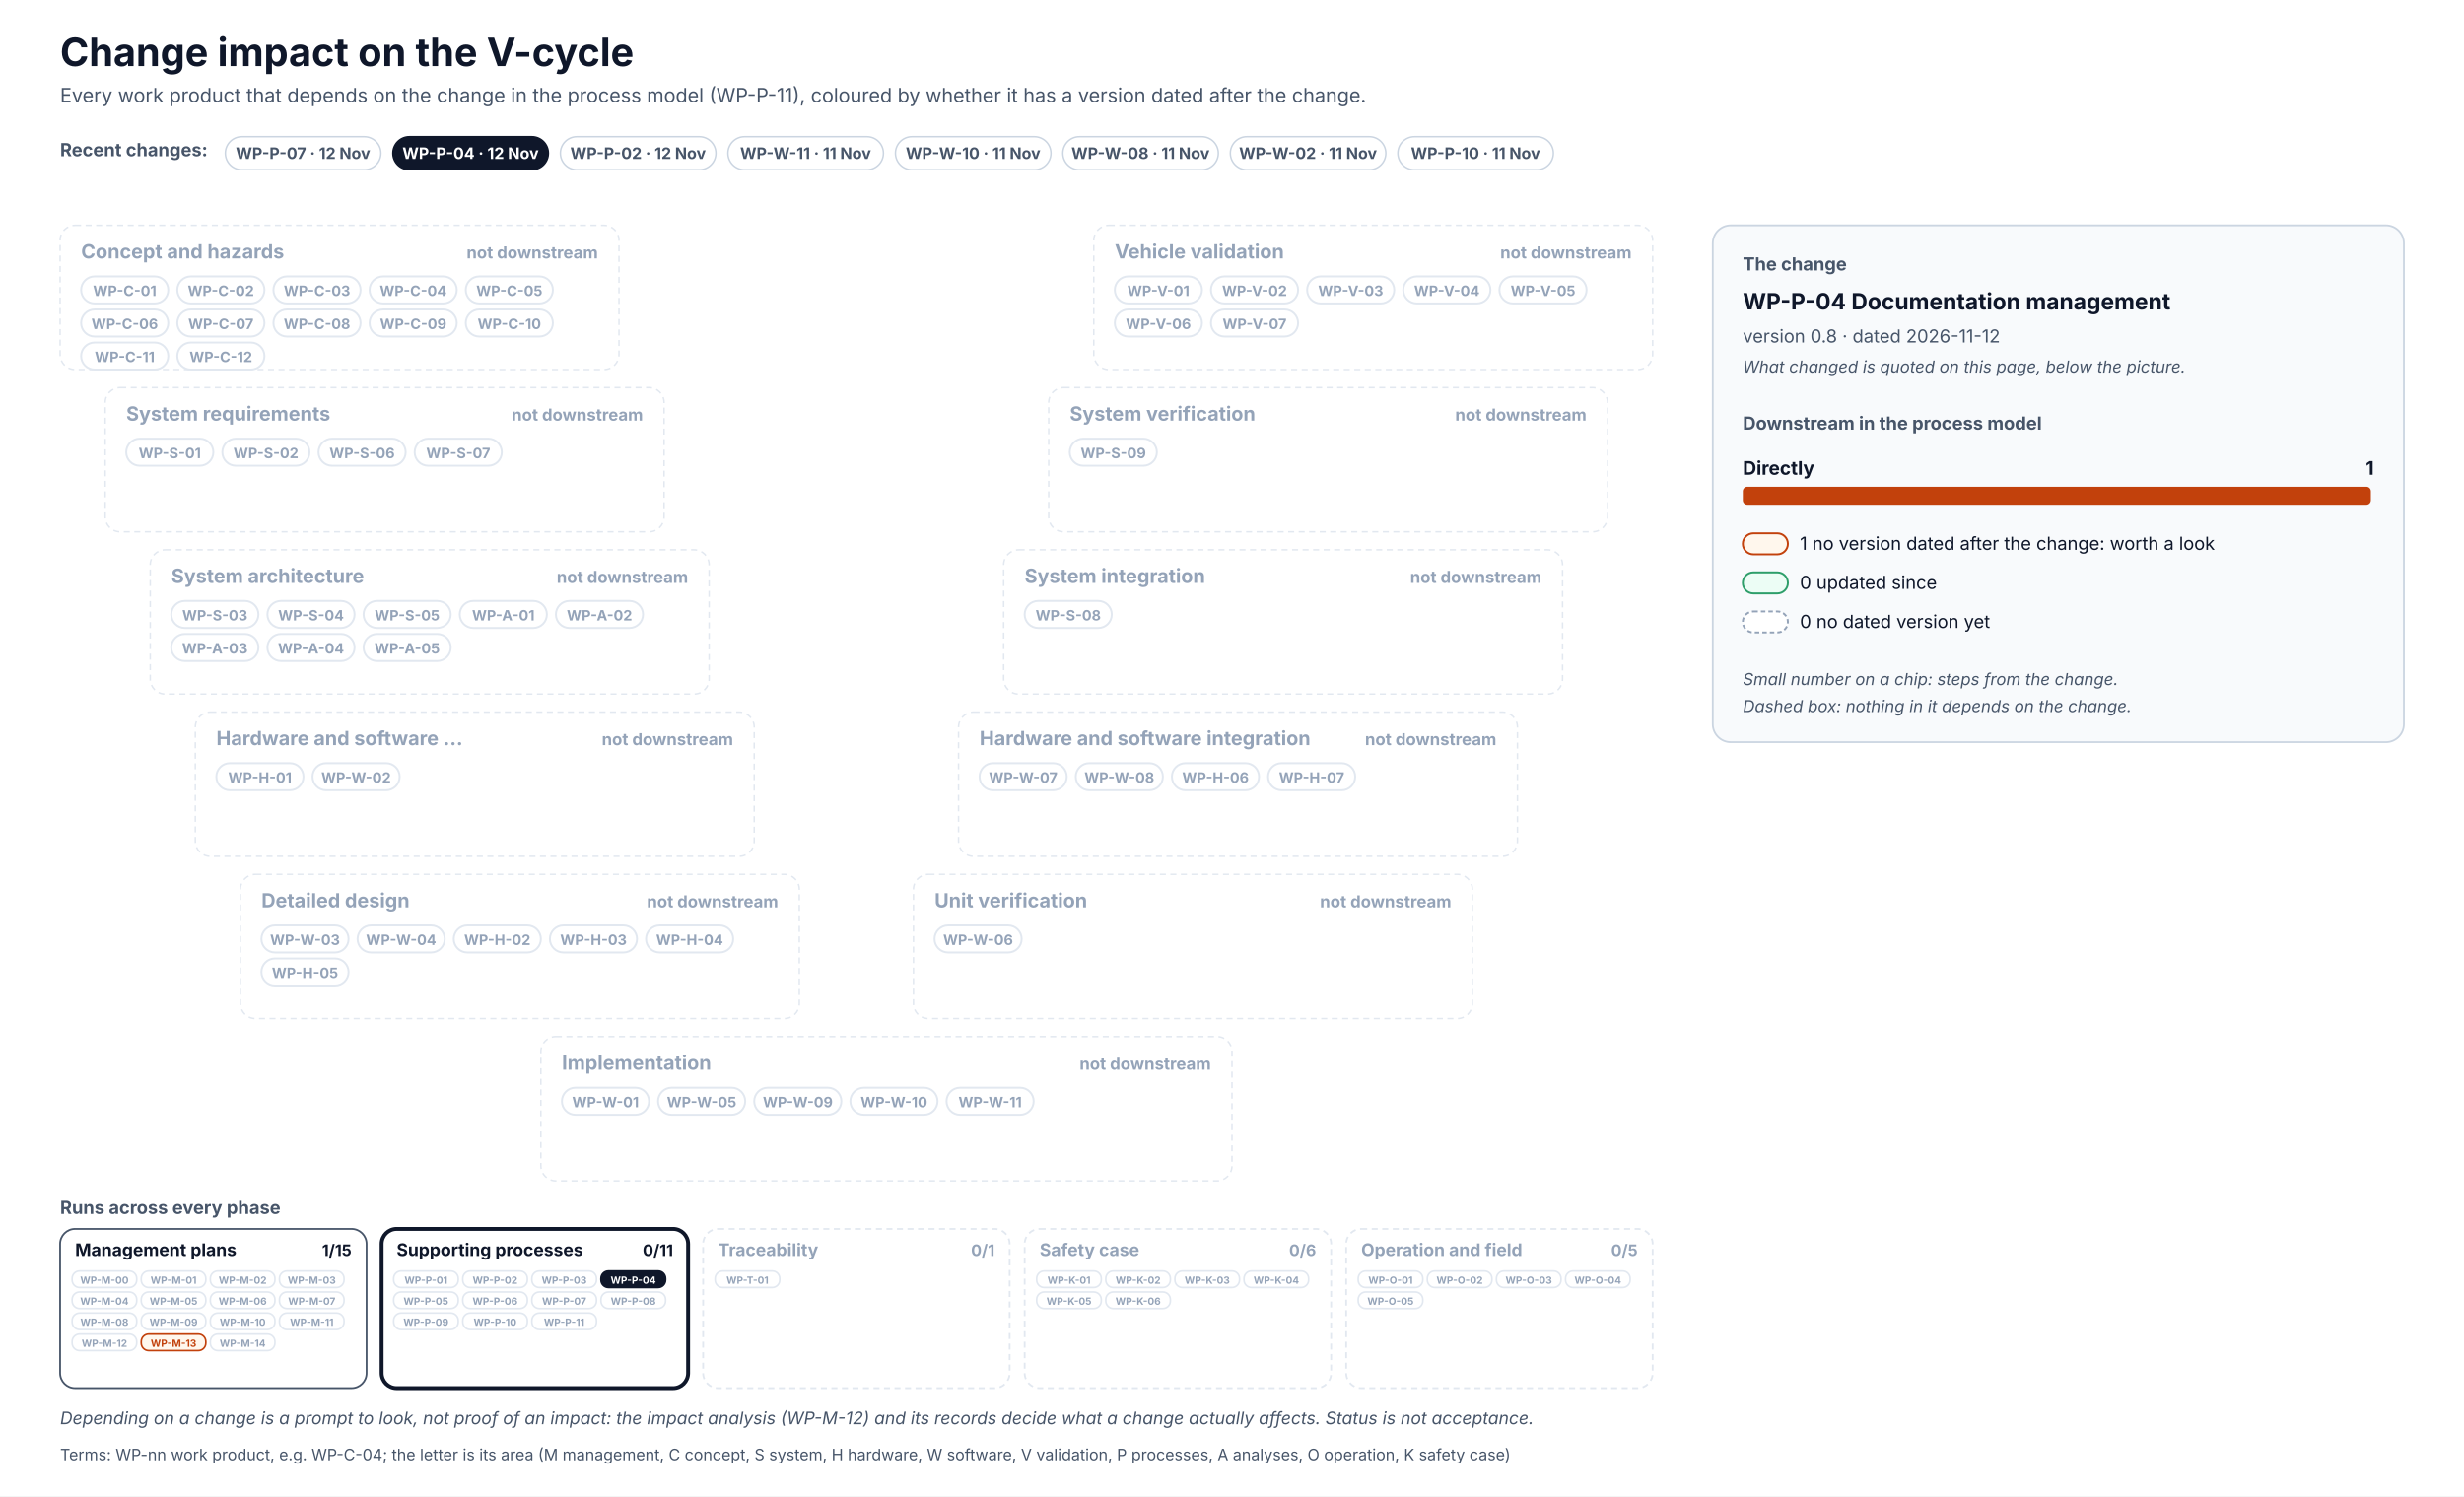
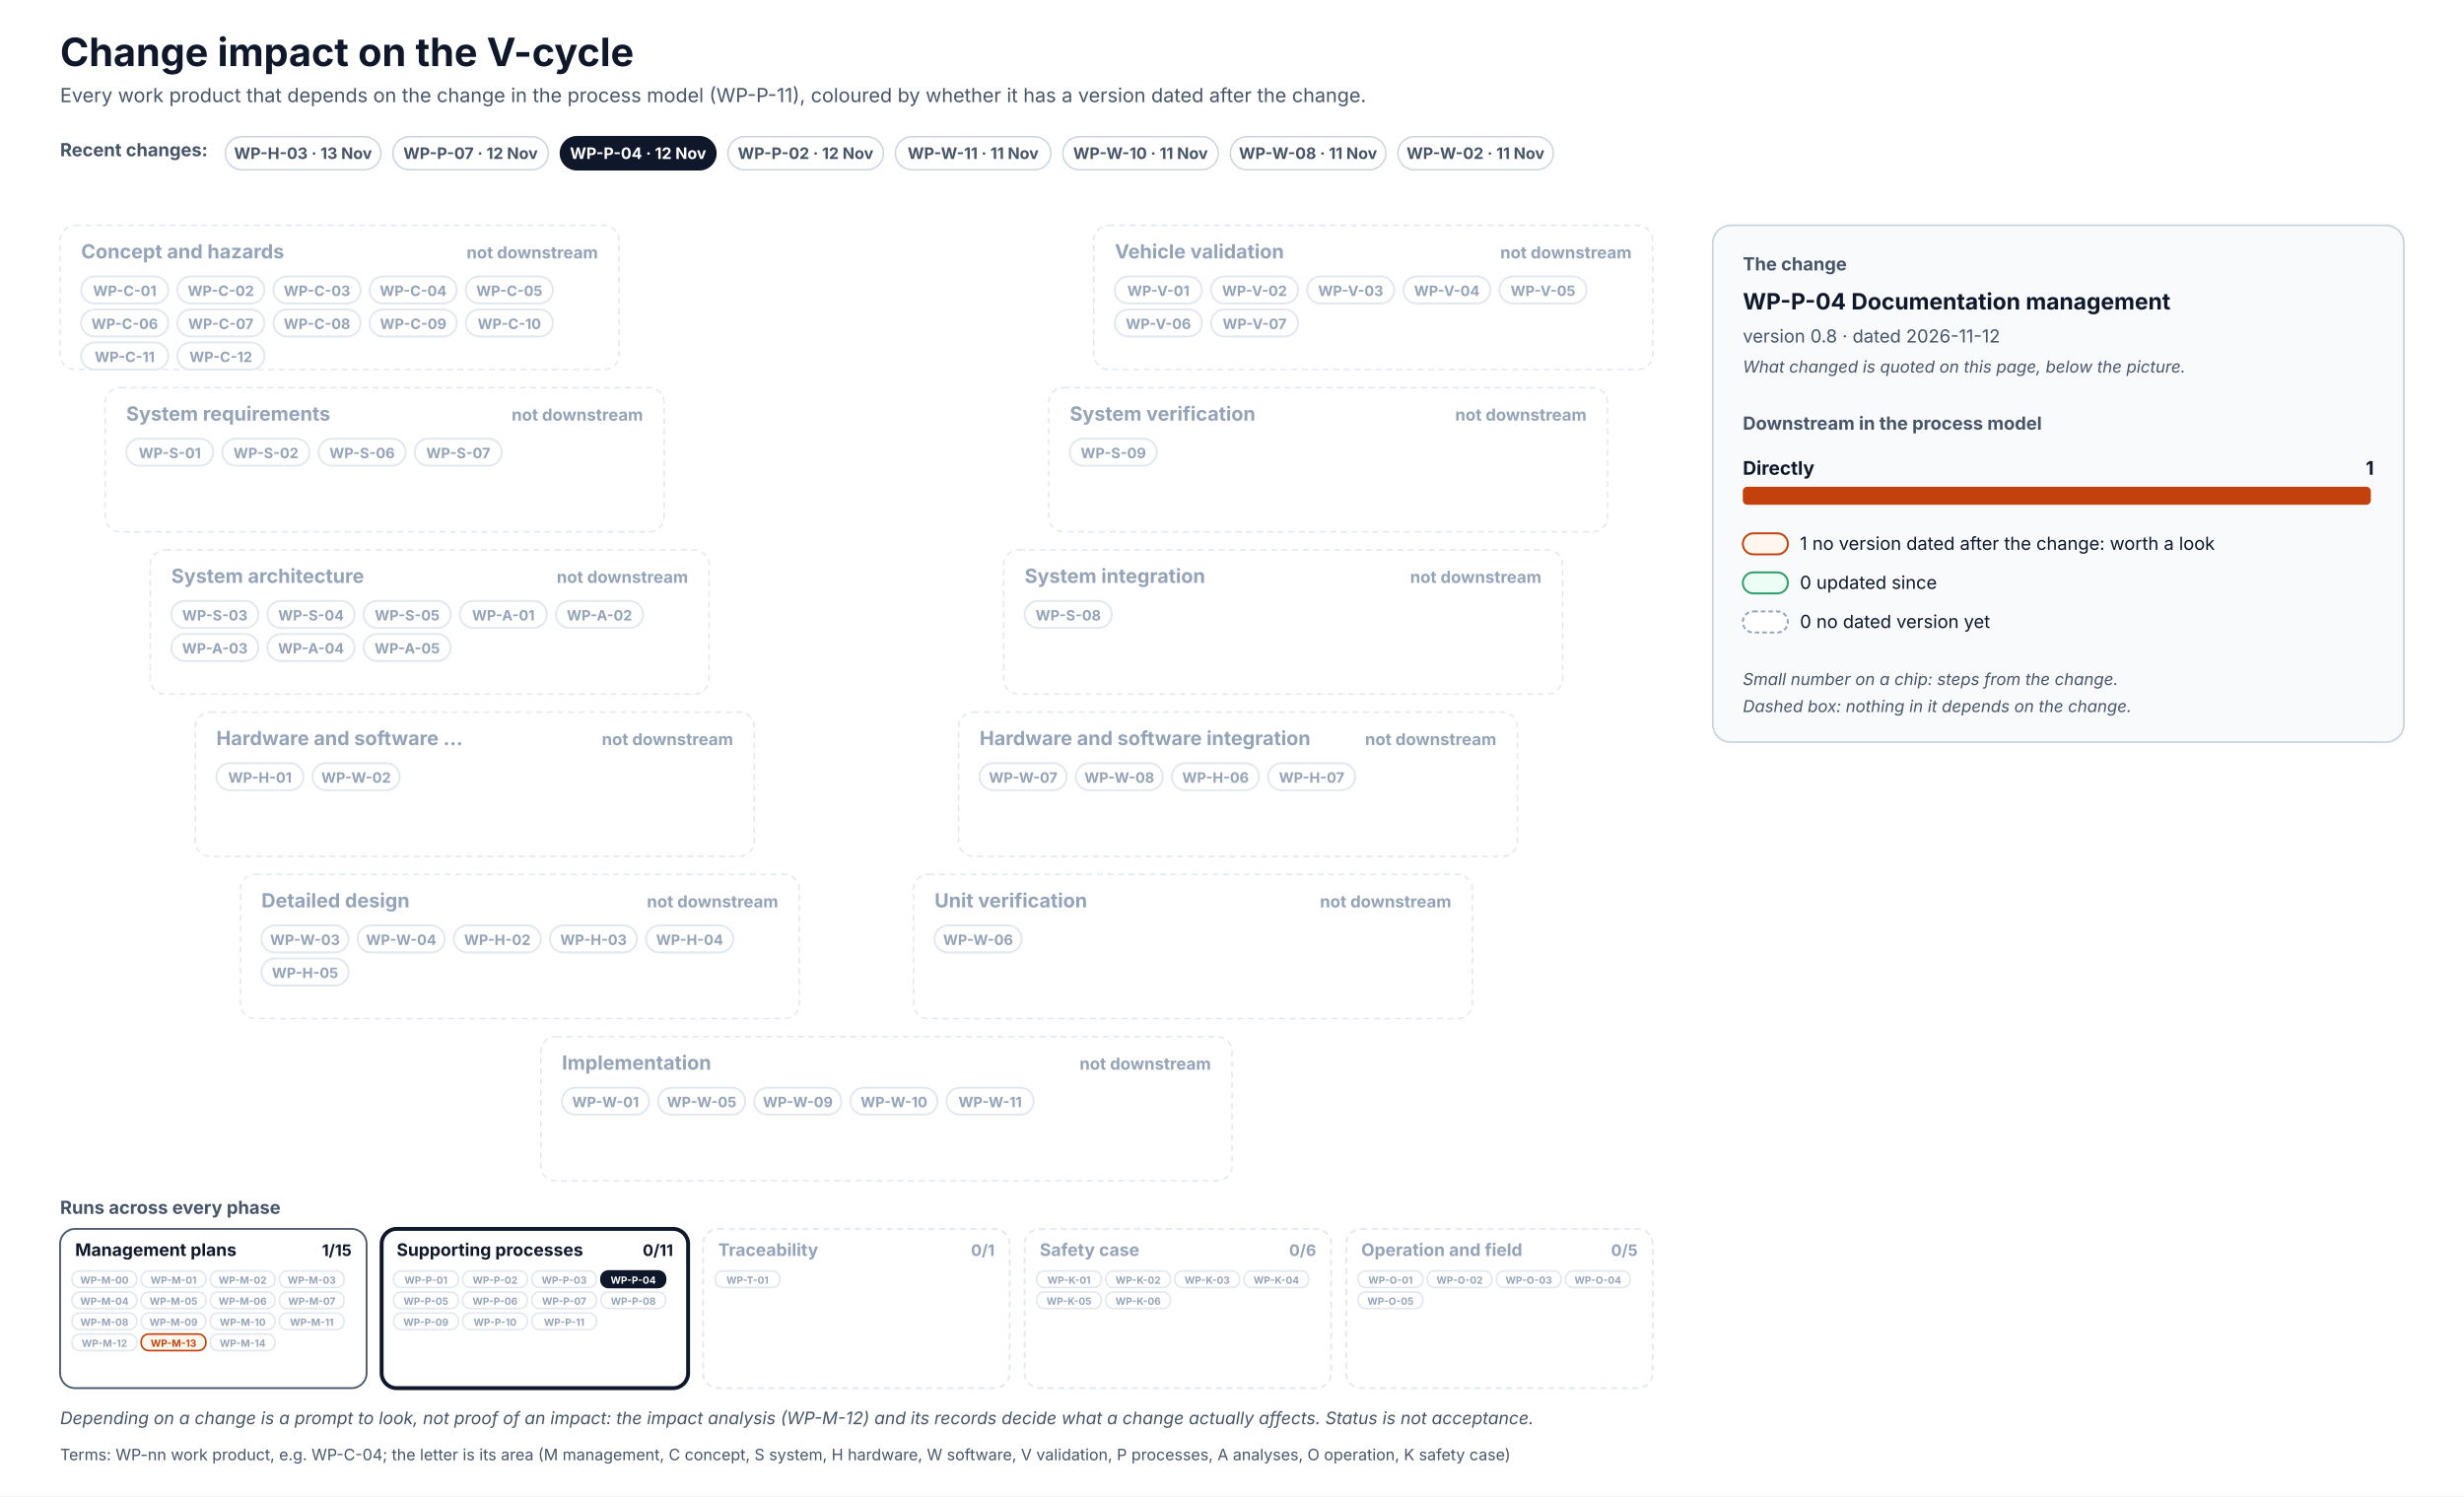
<svg xmlns="http://www.w3.org/2000/svg" width="1640" height="996" viewBox="0 0 1640 996" font-family="Inter, 'Segoe UI', Helvetica, Arial, sans-serif" role="img">
  <defs>
    <pattern id="hatch" patternUnits="userSpaceOnUse" width="6" height="6" patternTransform="rotate(45)">
      <rect width="6" height="6" fill="#F1F5F9" />
      <line x1="0" y1="0" x2="0" y2="6" stroke="#CBD5E1" stroke-width="2" />
    </pattern>
  </defs>
  <rect x="0" y="0" width="1640" height="996" rx="0" fill="#FFFFFF" stroke="none" stroke-width="0" />
  <text x="40" y="44" font-size="26" fill="#0F172A" font-weight="700">Change impact on the V-cycle</text>
  <text x="40" y="68" font-size="13" fill="#475569">Every work product that depends on the change in the process model (WP-P-11), coloured by whether it has a version dated after the change.</text>
  <text x="40" y="104" font-size="12" fill="#475569" font-weight="700">Recent changes:</text>
  <g transform="translate(150,91)">
    <rect x="0" y="0" width="103.5" height="22" rx="11.0" fill="#FFFFFF" stroke="#CBD5E1" stroke-width="1" />
+     <text x="51.7" y="14.8" font-size="10.5" fill="#475569" font-weight="700" text-anchor="middle">WP-H-03 · 13 Nov</text>
+   </g>
+   <g transform="translate(261.5,91)">
+     <rect x="0" y="0" width="103.5" height="22" rx="11.0" fill="#FFFFFF" stroke="#CBD5E1" stroke-width="1" />
    <text x="51.7" y="14.8" font-size="10.5" fill="#475569" font-weight="700" text-anchor="middle">WP-P-07 · 12 Nov</text>
  </g>
-   <g transform="translate(261.5,91)">
+   <g transform="translate(373,91)">
    <rect x="0" y="0" width="103.5" height="22" rx="11.0" fill="#0F172A" stroke="#0F172A" stroke-width="1" />
    <text x="51.7" y="14.8" font-size="10.5" fill="#FFFFFF" font-weight="700" text-anchor="middle">WP-P-04 · 12 Nov</text>
  </g>
-   <g transform="translate(373,91)">
+   <g transform="translate(484.5,91)">
    <rect x="0" y="0" width="103.5" height="22" rx="11.0" fill="#FFFFFF" stroke="#CBD5E1" stroke-width="1" />
    <text x="51.7" y="14.8" font-size="10.5" fill="#475569" font-weight="700" text-anchor="middle">WP-P-02 · 12 Nov</text>
  </g>
-   <g transform="translate(484.5,91)">
+   <g transform="translate(596,91)">
    <rect x="0" y="0" width="103.5" height="22" rx="11.0" fill="#FFFFFF" stroke="#CBD5E1" stroke-width="1" />
    <text x="51.7" y="14.8" font-size="10.5" fill="#475569" font-weight="700" text-anchor="middle">WP-W-11 · 11 Nov</text>
  </g>
-   <g transform="translate(596,91)">
+   <g transform="translate(707.4,91)">
    <rect x="0" y="0" width="103.5" height="22" rx="11.0" fill="#FFFFFF" stroke="#CBD5E1" stroke-width="1" />
    <text x="51.7" y="14.8" font-size="10.5" fill="#475569" font-weight="700" text-anchor="middle">WP-W-10 · 11 Nov</text>
  </g>
-   <g transform="translate(707.4,91)">
+   <g transform="translate(818.9,91)">
    <rect x="0" y="0" width="103.5" height="22" rx="11.0" fill="#FFFFFF" stroke="#CBD5E1" stroke-width="1" />
    <text x="51.7" y="14.8" font-size="10.5" fill="#475569" font-weight="700" text-anchor="middle">WP-W-08 · 11 Nov</text>
  </g>
-   <g transform="translate(818.9,91)">
+   <g transform="translate(930.4,91)">
    <rect x="0" y="0" width="103.5" height="22" rx="11.0" fill="#FFFFFF" stroke="#CBD5E1" stroke-width="1" />
    <text x="51.7" y="14.8" font-size="10.5" fill="#475569" font-weight="700" text-anchor="middle">WP-W-02 · 11 Nov</text>
-   </g>
-   <g transform="translate(930.4,91)">
-     <rect x="0" y="0" width="103.5" height="22" rx="11.0" fill="#FFFFFF" stroke="#CBD5E1" stroke-width="1" />
-     <text x="51.7" y="14.8" font-size="10.5" fill="#475569" font-weight="700" text-anchor="middle">WP-P-10 · 11 Nov</text>
  </g>
  <rect x="40" y="150" width="372" height="96" rx="10" fill="#FFFFFF" stroke="#E2E8F0" stroke-width="1" stroke-dasharray="4 3" />
  <text x="54" y="172" font-size="13" fill="#94A3B8" font-weight="700">Concept and hazards</text>
  <text x="398" y="172" font-size="11" fill="#94A3B8" font-weight="700" text-anchor="end">not downstream</text>
  <rect x="54" y="184" width="58" height="18" rx="9.0" fill="#FFFFFF" stroke="#E2E8F0" stroke-width="1.3" />
  <text x="83" y="197" font-size="9.5" fill="#94A3B8" font-weight="700" text-anchor="middle">WP-C-01</text>
  <rect x="118" y="184" width="58" height="18" rx="9.0" fill="#FFFFFF" stroke="#E2E8F0" stroke-width="1.3" />
  <text x="147" y="197" font-size="9.5" fill="#94A3B8" font-weight="700" text-anchor="middle">WP-C-02</text>
  <rect x="182" y="184" width="58" height="18" rx="9.0" fill="#FFFFFF" stroke="#E2E8F0" stroke-width="1.3" />
  <text x="211" y="197" font-size="9.5" fill="#94A3B8" font-weight="700" text-anchor="middle">WP-C-03</text>
  <rect x="246" y="184" width="58" height="18" rx="9.0" fill="#FFFFFF" stroke="#E2E8F0" stroke-width="1.3" />
  <text x="275" y="197" font-size="9.5" fill="#94A3B8" font-weight="700" text-anchor="middle">WP-C-04</text>
  <rect x="310" y="184" width="58" height="18" rx="9.0" fill="#FFFFFF" stroke="#E2E8F0" stroke-width="1.3" />
  <text x="339" y="197" font-size="9.5" fill="#94A3B8" font-weight="700" text-anchor="middle">WP-C-05</text>
  <rect x="54" y="206" width="58" height="18" rx="9.0" fill="#FFFFFF" stroke="#E2E8F0" stroke-width="1.3" />
  <text x="83" y="219" font-size="9.5" fill="#94A3B8" font-weight="700" text-anchor="middle">WP-C-06</text>
  <rect x="118" y="206" width="58" height="18" rx="9.0" fill="#FFFFFF" stroke="#E2E8F0" stroke-width="1.3" />
  <text x="147" y="219" font-size="9.5" fill="#94A3B8" font-weight="700" text-anchor="middle">WP-C-07</text>
  <rect x="182" y="206" width="58" height="18" rx="9.0" fill="#FFFFFF" stroke="#E2E8F0" stroke-width="1.3" />
  <text x="211" y="219" font-size="9.5" fill="#94A3B8" font-weight="700" text-anchor="middle">WP-C-08</text>
  <rect x="246" y="206" width="58" height="18" rx="9.0" fill="#FFFFFF" stroke="#E2E8F0" stroke-width="1.3" />
  <text x="275" y="219" font-size="9.5" fill="#94A3B8" font-weight="700" text-anchor="middle">WP-C-09</text>
  <rect x="310" y="206" width="58" height="18" rx="9.0" fill="#FFFFFF" stroke="#E2E8F0" stroke-width="1.3" />
  <text x="339" y="219" font-size="9.5" fill="#94A3B8" font-weight="700" text-anchor="middle">WP-C-10</text>
  <rect x="54" y="228" width="58" height="18" rx="9.0" fill="#FFFFFF" stroke="#E2E8F0" stroke-width="1.3" />
  <text x="83" y="241" font-size="9.5" fill="#94A3B8" font-weight="700" text-anchor="middle">WP-C-11</text>
  <rect x="118" y="228" width="58" height="18" rx="9.0" fill="#FFFFFF" stroke="#E2E8F0" stroke-width="1.3" />
  <text x="147" y="241" font-size="9.5" fill="#94A3B8" font-weight="700" text-anchor="middle">WP-C-12</text>
  <rect x="728" y="150" width="372" height="96" rx="10" fill="#FFFFFF" stroke="#E2E8F0" stroke-width="1" stroke-dasharray="4 3" />
  <text x="742" y="172" font-size="13" fill="#94A3B8" font-weight="700">Vehicle validation</text>
  <text x="1086" y="172" font-size="11" fill="#94A3B8" font-weight="700" text-anchor="end">not downstream</text>
  <rect x="742" y="184" width="58" height="18" rx="9.0" fill="#FFFFFF" stroke="#E2E8F0" stroke-width="1.3" />
  <text x="771" y="197" font-size="9.5" fill="#94A3B8" font-weight="700" text-anchor="middle">WP-V-01</text>
  <rect x="806" y="184" width="58" height="18" rx="9.0" fill="#FFFFFF" stroke="#E2E8F0" stroke-width="1.3" />
  <text x="835" y="197" font-size="9.5" fill="#94A3B8" font-weight="700" text-anchor="middle">WP-V-02</text>
  <rect x="870" y="184" width="58" height="18" rx="9.0" fill="#FFFFFF" stroke="#E2E8F0" stroke-width="1.3" />
  <text x="899" y="197" font-size="9.5" fill="#94A3B8" font-weight="700" text-anchor="middle">WP-V-03</text>
  <rect x="934" y="184" width="58" height="18" rx="9.0" fill="#FFFFFF" stroke="#E2E8F0" stroke-width="1.3" />
  <text x="963" y="197" font-size="9.5" fill="#94A3B8" font-weight="700" text-anchor="middle">WP-V-04</text>
  <rect x="998" y="184" width="58" height="18" rx="9.0" fill="#FFFFFF" stroke="#E2E8F0" stroke-width="1.3" />
  <text x="1027" y="197" font-size="9.5" fill="#94A3B8" font-weight="700" text-anchor="middle">WP-V-05</text>
  <rect x="742" y="206" width="58" height="18" rx="9.0" fill="#FFFFFF" stroke="#E2E8F0" stroke-width="1.3" />
  <text x="771" y="219" font-size="9.5" fill="#94A3B8" font-weight="700" text-anchor="middle">WP-V-06</text>
  <rect x="806" y="206" width="58" height="18" rx="9.0" fill="#FFFFFF" stroke="#E2E8F0" stroke-width="1.3" />
  <text x="835" y="219" font-size="9.5" fill="#94A3B8" font-weight="700" text-anchor="middle">WP-V-07</text>
  <rect x="70" y="258" width="372" height="96" rx="10" fill="#FFFFFF" stroke="#E2E8F0" stroke-width="1" stroke-dasharray="4 3" />
  <text x="84" y="280" font-size="13" fill="#94A3B8" font-weight="700">System requirements</text>
  <text x="428" y="280" font-size="11" fill="#94A3B8" font-weight="700" text-anchor="end">not downstream</text>
  <rect x="84" y="292" width="58" height="18" rx="9.0" fill="#FFFFFF" stroke="#E2E8F0" stroke-width="1.3" />
  <text x="113" y="305" font-size="9.5" fill="#94A3B8" font-weight="700" text-anchor="middle">WP-S-01</text>
  <rect x="148" y="292" width="58" height="18" rx="9.0" fill="#FFFFFF" stroke="#E2E8F0" stroke-width="1.3" />
  <text x="177" y="305" font-size="9.5" fill="#94A3B8" font-weight="700" text-anchor="middle">WP-S-02</text>
  <rect x="212" y="292" width="58" height="18" rx="9.0" fill="#FFFFFF" stroke="#E2E8F0" stroke-width="1.3" />
  <text x="241" y="305" font-size="9.5" fill="#94A3B8" font-weight="700" text-anchor="middle">WP-S-06</text>
  <rect x="276" y="292" width="58" height="18" rx="9.0" fill="#FFFFFF" stroke="#E2E8F0" stroke-width="1.3" />
  <text x="305" y="305" font-size="9.5" fill="#94A3B8" font-weight="700" text-anchor="middle">WP-S-07</text>
  <rect x="698" y="258" width="372" height="96" rx="10" fill="#FFFFFF" stroke="#E2E8F0" stroke-width="1" stroke-dasharray="4 3" />
  <text x="712" y="280" font-size="13" fill="#94A3B8" font-weight="700">System verification</text>
  <text x="1056" y="280" font-size="11" fill="#94A3B8" font-weight="700" text-anchor="end">not downstream</text>
  <rect x="712" y="292" width="58" height="18" rx="9.0" fill="#FFFFFF" stroke="#E2E8F0" stroke-width="1.3" />
  <text x="741" y="305" font-size="9.5" fill="#94A3B8" font-weight="700" text-anchor="middle">WP-S-09</text>
  <rect x="100" y="366" width="372" height="96" rx="10" fill="#FFFFFF" stroke="#E2E8F0" stroke-width="1" stroke-dasharray="4 3" />
  <text x="114" y="388" font-size="13" fill="#94A3B8" font-weight="700">System architecture</text>
  <text x="458" y="388" font-size="11" fill="#94A3B8" font-weight="700" text-anchor="end">not downstream</text>
  <rect x="114" y="400" width="58" height="18" rx="9.0" fill="#FFFFFF" stroke="#E2E8F0" stroke-width="1.3" />
  <text x="143" y="413" font-size="9.5" fill="#94A3B8" font-weight="700" text-anchor="middle">WP-S-03</text>
  <rect x="178" y="400" width="58" height="18" rx="9.0" fill="#FFFFFF" stroke="#E2E8F0" stroke-width="1.3" />
  <text x="207" y="413" font-size="9.5" fill="#94A3B8" font-weight="700" text-anchor="middle">WP-S-04</text>
  <rect x="242" y="400" width="58" height="18" rx="9.0" fill="#FFFFFF" stroke="#E2E8F0" stroke-width="1.3" />
  <text x="271" y="413" font-size="9.5" fill="#94A3B8" font-weight="700" text-anchor="middle">WP-S-05</text>
  <rect x="306" y="400" width="58" height="18" rx="9.0" fill="#FFFFFF" stroke="#E2E8F0" stroke-width="1.3" />
  <text x="335" y="413" font-size="9.5" fill="#94A3B8" font-weight="700" text-anchor="middle">WP-A-01</text>
  <rect x="370" y="400" width="58" height="18" rx="9.0" fill="#FFFFFF" stroke="#E2E8F0" stroke-width="1.3" />
  <text x="399" y="413" font-size="9.5" fill="#94A3B8" font-weight="700" text-anchor="middle">WP-A-02</text>
  <rect x="114" y="422" width="58" height="18" rx="9.0" fill="#FFFFFF" stroke="#E2E8F0" stroke-width="1.3" />
  <text x="143" y="435" font-size="9.5" fill="#94A3B8" font-weight="700" text-anchor="middle">WP-A-03</text>
  <rect x="178" y="422" width="58" height="18" rx="9.0" fill="#FFFFFF" stroke="#E2E8F0" stroke-width="1.3" />
  <text x="207" y="435" font-size="9.5" fill="#94A3B8" font-weight="700" text-anchor="middle">WP-A-04</text>
  <rect x="242" y="422" width="58" height="18" rx="9.0" fill="#FFFFFF" stroke="#E2E8F0" stroke-width="1.3" />
  <text x="271" y="435" font-size="9.5" fill="#94A3B8" font-weight="700" text-anchor="middle">WP-A-05</text>
  <rect x="668" y="366" width="372" height="96" rx="10" fill="#FFFFFF" stroke="#E2E8F0" stroke-width="1" stroke-dasharray="4 3" />
  <text x="682" y="388" font-size="13" fill="#94A3B8" font-weight="700">System integration</text>
  <text x="1026" y="388" font-size="11" fill="#94A3B8" font-weight="700" text-anchor="end">not downstream</text>
  <rect x="682" y="400" width="58" height="18" rx="9.0" fill="#FFFFFF" stroke="#E2E8F0" stroke-width="1.3" />
  <text x="711" y="413" font-size="9.5" fill="#94A3B8" font-weight="700" text-anchor="middle">WP-S-08</text>
  <rect x="130" y="474" width="372" height="96" rx="10" fill="#FFFFFF" stroke="#E2E8F0" stroke-width="1" stroke-dasharray="4 3" />
  <text x="144" y="496" font-size="13" fill="#94A3B8" font-weight="700">Hardware and software …</text>
  <text x="488" y="496" font-size="11" fill="#94A3B8" font-weight="700" text-anchor="end">not downstream</text>
  <rect x="144" y="508" width="58" height="18" rx="9.0" fill="#FFFFFF" stroke="#E2E8F0" stroke-width="1.3" />
  <text x="173" y="521" font-size="9.5" fill="#94A3B8" font-weight="700" text-anchor="middle">WP-H-01</text>
  <rect x="208" y="508" width="58" height="18" rx="9.0" fill="#FFFFFF" stroke="#E2E8F0" stroke-width="1.3" />
  <text x="237" y="521" font-size="9.5" fill="#94A3B8" font-weight="700" text-anchor="middle">WP-W-02</text>
  <rect x="638" y="474" width="372" height="96" rx="10" fill="#FFFFFF" stroke="#E2E8F0" stroke-width="1" stroke-dasharray="4 3" />
  <text x="652" y="496" font-size="13" fill="#94A3B8" font-weight="700">Hardware and software integration</text>
  <text x="996" y="496" font-size="11" fill="#94A3B8" font-weight="700" text-anchor="end">not downstream</text>
  <rect x="652" y="508" width="58" height="18" rx="9.0" fill="#FFFFFF" stroke="#E2E8F0" stroke-width="1.3" />
  <text x="681" y="521" font-size="9.5" fill="#94A3B8" font-weight="700" text-anchor="middle">WP-W-07</text>
  <rect x="716" y="508" width="58" height="18" rx="9.0" fill="#FFFFFF" stroke="#E2E8F0" stroke-width="1.3" />
  <text x="745" y="521" font-size="9.5" fill="#94A3B8" font-weight="700" text-anchor="middle">WP-W-08</text>
  <rect x="780" y="508" width="58" height="18" rx="9.0" fill="#FFFFFF" stroke="#E2E8F0" stroke-width="1.3" />
  <text x="809" y="521" font-size="9.5" fill="#94A3B8" font-weight="700" text-anchor="middle">WP-H-06</text>
  <rect x="844" y="508" width="58" height="18" rx="9.0" fill="#FFFFFF" stroke="#E2E8F0" stroke-width="1.3" />
  <text x="873" y="521" font-size="9.5" fill="#94A3B8" font-weight="700" text-anchor="middle">WP-H-07</text>
  <rect x="160" y="582" width="372" height="96" rx="10" fill="#FFFFFF" stroke="#E2E8F0" stroke-width="1" stroke-dasharray="4 3" />
  <text x="174" y="604" font-size="13" fill="#94A3B8" font-weight="700">Detailed design</text>
  <text x="518" y="604" font-size="11" fill="#94A3B8" font-weight="700" text-anchor="end">not downstream</text>
  <rect x="174" y="616" width="58" height="18" rx="9.0" fill="#FFFFFF" stroke="#E2E8F0" stroke-width="1.3" />
  <text x="203" y="629" font-size="9.5" fill="#94A3B8" font-weight="700" text-anchor="middle">WP-W-03</text>
  <rect x="238" y="616" width="58" height="18" rx="9.0" fill="#FFFFFF" stroke="#E2E8F0" stroke-width="1.3" />
  <text x="267" y="629" font-size="9.5" fill="#94A3B8" font-weight="700" text-anchor="middle">WP-W-04</text>
  <rect x="302" y="616" width="58" height="18" rx="9.0" fill="#FFFFFF" stroke="#E2E8F0" stroke-width="1.3" />
  <text x="331" y="629" font-size="9.5" fill="#94A3B8" font-weight="700" text-anchor="middle">WP-H-02</text>
  <rect x="366" y="616" width="58" height="18" rx="9.0" fill="#FFFFFF" stroke="#E2E8F0" stroke-width="1.3" />
  <text x="395" y="629" font-size="9.5" fill="#94A3B8" font-weight="700" text-anchor="middle">WP-H-03</text>
  <rect x="430" y="616" width="58" height="18" rx="9.0" fill="#FFFFFF" stroke="#E2E8F0" stroke-width="1.3" />
  <text x="459" y="629" font-size="9.5" fill="#94A3B8" font-weight="700" text-anchor="middle">WP-H-04</text>
  <rect x="174" y="638" width="58" height="18" rx="9.0" fill="#FFFFFF" stroke="#E2E8F0" stroke-width="1.3" />
  <text x="203" y="651" font-size="9.5" fill="#94A3B8" font-weight="700" text-anchor="middle">WP-H-05</text>
  <rect x="608" y="582" width="372" height="96" rx="10" fill="#FFFFFF" stroke="#E2E8F0" stroke-width="1" stroke-dasharray="4 3" />
  <text x="622" y="604" font-size="13" fill="#94A3B8" font-weight="700">Unit verification</text>
  <text x="966" y="604" font-size="11" fill="#94A3B8" font-weight="700" text-anchor="end">not downstream</text>
  <rect x="622" y="616" width="58" height="18" rx="9.0" fill="#FFFFFF" stroke="#E2E8F0" stroke-width="1.3" />
  <text x="651" y="629" font-size="9.5" fill="#94A3B8" font-weight="700" text-anchor="middle">WP-W-06</text>
  <rect x="360" y="690" width="460" height="96" rx="10" fill="#FFFFFF" stroke="#E2E8F0" stroke-width="1" stroke-dasharray="4 3" />
  <text x="374" y="712" font-size="13" fill="#94A3B8" font-weight="700">Implementation</text>
  <text x="806" y="712" font-size="11" fill="#94A3B8" font-weight="700" text-anchor="end">not downstream</text>
  <rect x="374" y="724" width="58" height="18" rx="9.0" fill="#FFFFFF" stroke="#E2E8F0" stroke-width="1.3" />
  <text x="403" y="737" font-size="9.5" fill="#94A3B8" font-weight="700" text-anchor="middle">WP-W-01</text>
  <rect x="438" y="724" width="58" height="18" rx="9.0" fill="#FFFFFF" stroke="#E2E8F0" stroke-width="1.3" />
  <text x="467" y="737" font-size="9.5" fill="#94A3B8" font-weight="700" text-anchor="middle">WP-W-05</text>
  <rect x="502" y="724" width="58" height="18" rx="9.0" fill="#FFFFFF" stroke="#E2E8F0" stroke-width="1.3" />
  <text x="531" y="737" font-size="9.5" fill="#94A3B8" font-weight="700" text-anchor="middle">WP-W-09</text>
  <rect x="566" y="724" width="58" height="18" rx="9.0" fill="#FFFFFF" stroke="#E2E8F0" stroke-width="1.3" />
  <text x="595" y="737" font-size="9.5" fill="#94A3B8" font-weight="700" text-anchor="middle">WP-W-10</text>
  <rect x="630" y="724" width="58" height="18" rx="9.0" fill="#FFFFFF" stroke="#E2E8F0" stroke-width="1.3" />
  <text x="659" y="737" font-size="9.5" fill="#94A3B8" font-weight="700" text-anchor="middle">WP-W-11</text>
  <text x="40" y="808" font-size="12" fill="#475569" font-weight="700">Runs across every phase</text>
  <rect x="40" y="818" width="204" height="106" rx="10" fill="#FFFFFF" stroke="#475569" stroke-width="1.2" />
  <text x="50" y="836" font-size="11.5" fill="#0F172A" font-weight="700">Management plans</text>
  <text x="234" y="836" font-size="10.5" fill="#0F172A" font-weight="700" text-anchor="end">1/15</text>
  <rect x="48" y="846" width="43" height="11" rx="5" fill="#FFFFFF" stroke="#E2E8F0" stroke-width="1.1" />
  <text x="69.5" y="854.5" font-size="6.6" fill="#94A3B8" font-weight="700" text-anchor="middle">WP-M-00</text>
  <rect x="94" y="846" width="43" height="11" rx="5" fill="#FFFFFF" stroke="#E2E8F0" stroke-width="1.1" />
  <text x="115.5" y="854.5" font-size="6.6" fill="#94A3B8" font-weight="700" text-anchor="middle">WP-M-01</text>
  <rect x="140" y="846" width="43" height="11" rx="5" fill="#FFFFFF" stroke="#E2E8F0" stroke-width="1.1" />
  <text x="161.5" y="854.5" font-size="6.6" fill="#94A3B8" font-weight="700" text-anchor="middle">WP-M-02</text>
  <rect x="186" y="846" width="43" height="11" rx="5" fill="#FFFFFF" stroke="#E2E8F0" stroke-width="1.1" />
  <text x="207.5" y="854.5" font-size="6.6" fill="#94A3B8" font-weight="700" text-anchor="middle">WP-M-03</text>
  <rect x="48" y="860" width="43" height="11" rx="5" fill="#FFFFFF" stroke="#E2E8F0" stroke-width="1.1" />
  <text x="69.5" y="868.5" font-size="6.6" fill="#94A3B8" font-weight="700" text-anchor="middle">WP-M-04</text>
  <rect x="94" y="860" width="43" height="11" rx="5" fill="#FFFFFF" stroke="#E2E8F0" stroke-width="1.1" />
  <text x="115.5" y="868.5" font-size="6.6" fill="#94A3B8" font-weight="700" text-anchor="middle">WP-M-05</text>
  <rect x="140" y="860" width="43" height="11" rx="5" fill="#FFFFFF" stroke="#E2E8F0" stroke-width="1.1" />
  <text x="161.5" y="868.5" font-size="6.6" fill="#94A3B8" font-weight="700" text-anchor="middle">WP-M-06</text>
  <rect x="186" y="860" width="43" height="11" rx="5" fill="#FFFFFF" stroke="#E2E8F0" stroke-width="1.1" />
  <text x="207.5" y="868.5" font-size="6.6" fill="#94A3B8" font-weight="700" text-anchor="middle">WP-M-07</text>
  <rect x="48" y="874" width="43" height="11" rx="5" fill="#FFFFFF" stroke="#E2E8F0" stroke-width="1.1" />
  <text x="69.5" y="882.5" font-size="6.6" fill="#94A3B8" font-weight="700" text-anchor="middle">WP-M-08</text>
  <rect x="94" y="874" width="43" height="11" rx="5" fill="#FFFFFF" stroke="#E2E8F0" stroke-width="1.1" />
  <text x="115.5" y="882.5" font-size="6.6" fill="#94A3B8" font-weight="700" text-anchor="middle">WP-M-09</text>
  <rect x="140" y="874" width="43" height="11" rx="5" fill="#FFFFFF" stroke="#E2E8F0" stroke-width="1.1" />
  <text x="161.5" y="882.5" font-size="6.6" fill="#94A3B8" font-weight="700" text-anchor="middle">WP-M-10</text>
  <rect x="186" y="874" width="43" height="11" rx="5" fill="#FFFFFF" stroke="#E2E8F0" stroke-width="1.1" />
  <text x="207.5" y="882.5" font-size="6.6" fill="#94A3B8" font-weight="700" text-anchor="middle">WP-M-11</text>
  <rect x="48" y="888" width="43" height="11" rx="5" fill="#FFFFFF" stroke="#E2E8F0" stroke-width="1.1" />
  <text x="69.5" y="896.5" font-size="6.6" fill="#94A3B8" font-weight="700" text-anchor="middle">WP-M-12</text>
  <rect x="94" y="888" width="43" height="11" rx="5" fill="#FFF7ED" stroke="#C2410C" stroke-width="1.1" />
  <text x="115.5" y="896.5" font-size="6.6" fill="#C2410C" font-weight="700" text-anchor="middle">WP-M-13</text>
  <rect x="140" y="888" width="43" height="11" rx="5" fill="#FFFFFF" stroke="#E2E8F0" stroke-width="1.1" />
  <text x="161.5" y="896.5" font-size="6.6" fill="#94A3B8" font-weight="700" text-anchor="middle">WP-M-14</text>
  <rect x="254" y="818" width="204" height="106" rx="10" fill="#FFFFFF" stroke="#0F172A" stroke-width="2.6" />
  <text x="264" y="836" font-size="11.5" fill="#0F172A" font-weight="700">Supporting processes</text>
  <text x="448" y="836" font-size="10.5" fill="#0F172A" font-weight="700" text-anchor="end">0/11</text>
  <rect x="262" y="846" width="43" height="11" rx="5" fill="#FFFFFF" stroke="#E2E8F0" stroke-width="1.1" />
  <text x="283.5" y="854.5" font-size="6.6" fill="#94A3B8" font-weight="700" text-anchor="middle">WP-P-01</text>
  <rect x="308" y="846" width="43" height="11" rx="5" fill="#FFFFFF" stroke="#E2E8F0" stroke-width="1.1" />
  <text x="329.5" y="854.5" font-size="6.6" fill="#94A3B8" font-weight="700" text-anchor="middle">WP-P-02</text>
  <rect x="354" y="846" width="43" height="11" rx="5" fill="#FFFFFF" stroke="#E2E8F0" stroke-width="1.1" />
  <text x="375.5" y="854.5" font-size="6.6" fill="#94A3B8" font-weight="700" text-anchor="middle">WP-P-03</text>
  <rect x="400" y="846" width="43" height="11" rx="5" fill="#0F172A" stroke="#0F172A" stroke-width="1.1" />
  <text x="421.5" y="854.5" font-size="6.6" fill="#FFFFFF" font-weight="700" text-anchor="middle">WP-P-04</text>
  <rect x="262" y="860" width="43" height="11" rx="5" fill="#FFFFFF" stroke="#E2E8F0" stroke-width="1.1" />
  <text x="283.5" y="868.5" font-size="6.6" fill="#94A3B8" font-weight="700" text-anchor="middle">WP-P-05</text>
  <rect x="308" y="860" width="43" height="11" rx="5" fill="#FFFFFF" stroke="#E2E8F0" stroke-width="1.1" />
  <text x="329.5" y="868.5" font-size="6.6" fill="#94A3B8" font-weight="700" text-anchor="middle">WP-P-06</text>
  <rect x="354" y="860" width="43" height="11" rx="5" fill="#FFFFFF" stroke="#E2E8F0" stroke-width="1.1" />
  <text x="375.5" y="868.5" font-size="6.6" fill="#94A3B8" font-weight="700" text-anchor="middle">WP-P-07</text>
  <rect x="400" y="860" width="43" height="11" rx="5" fill="#FFFFFF" stroke="#E2E8F0" stroke-width="1.1" />
  <text x="421.5" y="868.5" font-size="6.6" fill="#94A3B8" font-weight="700" text-anchor="middle">WP-P-08</text>
  <rect x="262" y="874" width="43" height="11" rx="5" fill="#FFFFFF" stroke="#E2E8F0" stroke-width="1.1" />
  <text x="283.5" y="882.5" font-size="6.6" fill="#94A3B8" font-weight="700" text-anchor="middle">WP-P-09</text>
  <rect x="308" y="874" width="43" height="11" rx="5" fill="#FFFFFF" stroke="#E2E8F0" stroke-width="1.1" />
  <text x="329.5" y="882.5" font-size="6.6" fill="#94A3B8" font-weight="700" text-anchor="middle">WP-P-10</text>
  <rect x="354" y="874" width="43" height="11" rx="5" fill="#FFFFFF" stroke="#E2E8F0" stroke-width="1.1" />
  <text x="375.5" y="882.5" font-size="6.6" fill="#94A3B8" font-weight="700" text-anchor="middle">WP-P-11</text>
  <rect x="468" y="818" width="204" height="106" rx="10" fill="#FFFFFF" stroke="#E2E8F0" stroke-width="1.2" stroke-dasharray="4 3" />
  <text x="478" y="836" font-size="11.5" fill="#94A3B8" font-weight="700">Traceability</text>
  <text x="662" y="836" font-size="10.5" fill="#94A3B8" font-weight="700" text-anchor="end">0/1</text>
  <rect x="476" y="846" width="43" height="11" rx="5" fill="#FFFFFF" stroke="#E2E8F0" stroke-width="1.1" />
  <text x="497.5" y="854.5" font-size="6.6" fill="#94A3B8" font-weight="700" text-anchor="middle">WP-T-01</text>
  <rect x="682" y="818" width="204" height="106" rx="10" fill="#FFFFFF" stroke="#E2E8F0" stroke-width="1.2" stroke-dasharray="4 3" />
  <text x="692" y="836" font-size="11.5" fill="#94A3B8" font-weight="700">Safety case</text>
  <text x="876" y="836" font-size="10.5" fill="#94A3B8" font-weight="700" text-anchor="end">0/6</text>
  <rect x="690" y="846" width="43" height="11" rx="5" fill="#FFFFFF" stroke="#E2E8F0" stroke-width="1.1" />
  <text x="711.5" y="854.5" font-size="6.6" fill="#94A3B8" font-weight="700" text-anchor="middle">WP-K-01</text>
  <rect x="736" y="846" width="43" height="11" rx="5" fill="#FFFFFF" stroke="#E2E8F0" stroke-width="1.1" />
  <text x="757.5" y="854.5" font-size="6.6" fill="#94A3B8" font-weight="700" text-anchor="middle">WP-K-02</text>
  <rect x="782" y="846" width="43" height="11" rx="5" fill="#FFFFFF" stroke="#E2E8F0" stroke-width="1.1" />
  <text x="803.5" y="854.5" font-size="6.6" fill="#94A3B8" font-weight="700" text-anchor="middle">WP-K-03</text>
  <rect x="828" y="846" width="43" height="11" rx="5" fill="#FFFFFF" stroke="#E2E8F0" stroke-width="1.1" />
  <text x="849.5" y="854.5" font-size="6.6" fill="#94A3B8" font-weight="700" text-anchor="middle">WP-K-04</text>
  <rect x="690" y="860" width="43" height="11" rx="5" fill="#FFFFFF" stroke="#E2E8F0" stroke-width="1.1" />
  <text x="711.5" y="868.5" font-size="6.6" fill="#94A3B8" font-weight="700" text-anchor="middle">WP-K-05</text>
  <rect x="736" y="860" width="43" height="11" rx="5" fill="#FFFFFF" stroke="#E2E8F0" stroke-width="1.1" />
  <text x="757.5" y="868.5" font-size="6.6" fill="#94A3B8" font-weight="700" text-anchor="middle">WP-K-06</text>
  <rect x="896" y="818" width="204" height="106" rx="10" fill="#FFFFFF" stroke="#E2E8F0" stroke-width="1.2" stroke-dasharray="4 3" />
  <text x="906" y="836" font-size="11.5" fill="#94A3B8" font-weight="700">Operation and field</text>
  <text x="1090" y="836" font-size="10.5" fill="#94A3B8" font-weight="700" text-anchor="end">0/5</text>
  <rect x="904" y="846" width="43" height="11" rx="5" fill="#FFFFFF" stroke="#E2E8F0" stroke-width="1.1" />
  <text x="925.5" y="854.5" font-size="6.6" fill="#94A3B8" font-weight="700" text-anchor="middle">WP-O-01</text>
  <rect x="950" y="846" width="43" height="11" rx="5" fill="#FFFFFF" stroke="#E2E8F0" stroke-width="1.1" />
  <text x="971.5" y="854.5" font-size="6.6" fill="#94A3B8" font-weight="700" text-anchor="middle">WP-O-02</text>
  <rect x="996" y="846" width="43" height="11" rx="5" fill="#FFFFFF" stroke="#E2E8F0" stroke-width="1.1" />
  <text x="1017.5" y="854.5" font-size="6.6" fill="#94A3B8" font-weight="700" text-anchor="middle">WP-O-03</text>
  <rect x="1042" y="846" width="43" height="11" rx="5" fill="#FFFFFF" stroke="#E2E8F0" stroke-width="1.1" />
  <text x="1063.5" y="854.5" font-size="6.6" fill="#94A3B8" font-weight="700" text-anchor="middle">WP-O-04</text>
  <rect x="904" y="860" width="43" height="11" rx="5" fill="#FFFFFF" stroke="#E2E8F0" stroke-width="1.1" />
  <text x="925.5" y="868.5" font-size="6.6" fill="#94A3B8" font-weight="700" text-anchor="middle">WP-O-05</text>
  <rect x="1140" y="150" width="460" height="344" rx="12" fill="#F8FAFC" stroke="#CBD5E1" stroke-width="1.2" />
  <text x="1160" y="180" font-size="12" fill="#475569" font-weight="700">The change</text>
  <text x="1160" y="206" font-size="15" fill="#0F172A" font-weight="700">WP-P-04 Documentation management</text>
  <text x="1160" y="228" font-size="12" fill="#475569">version 0.8 · dated 2026-11-12</text>
  <text x="1160" y="248" font-size="11" fill="#475569" font-style="italic">What changed is quoted on this page, below the picture.</text>
  <text x="1160" y="286" font-size="12" fill="#475569" font-weight="700">Downstream in the process model</text>
  <text x="1160" y="316" font-size="12.5" fill="#0F172A" font-weight="700">Directly</text>
  <text x="1580" y="316" font-size="12.5" fill="#0F172A" font-weight="700" text-anchor="end">1</text>
  <rect x="1160" y="324" width="418" height="12" rx="3" fill="#C2410C" stroke="none" stroke-width="0" />
  <rect x="1160" y="355" width="30" height="14" rx="7" fill="#FFF7ED" stroke="#C2410C" stroke-width="1.3" />
  <text x="1198" y="366" font-size="12" fill="#0F172A">1 no version dated after the change: worth a look</text>
  <rect x="1160" y="381" width="30" height="14" rx="7" fill="#ECFDF5" stroke="#2E9E6A" stroke-width="1.3" />
  <text x="1198" y="392" font-size="12" fill="#0F172A">0 updated since</text>
  <rect x="1160" y="407" width="30" height="14" rx="7" fill="#FFFFFF" stroke="#94A3B8" stroke-width="1.3" stroke-dasharray="3 2" />
  <text x="1198" y="418" font-size="12" fill="#0F172A">0 no dated version yet</text>
  <text x="1160" y="456" font-size="11" fill="#475569" font-style="italic">Small number on a chip: steps from the change.</text>
  <text x="1160" y="474" font-size="11" fill="#475569" font-style="italic">Dashed box: nothing in it depends on the change.</text>
  <text x="40" y="948" font-size="11.5" fill="#475569" font-style="italic">Depending on a change is a prompt to look, not proof of an impact: the impact analysis (WP-M-12) and its records decide what a change actually affects. Status is not acceptance.</text>
  <g class="terms">
    <text x="40" y="972" font-size="10.5" fill="#475569">Terms: WP-nn work product, e.g. WP-C-04; the letter is its area (M management, C concept, S system, H hardware, W software, V validation, P processes, A analyses, O operation, K safety case)</text>
  </g>
</svg>
